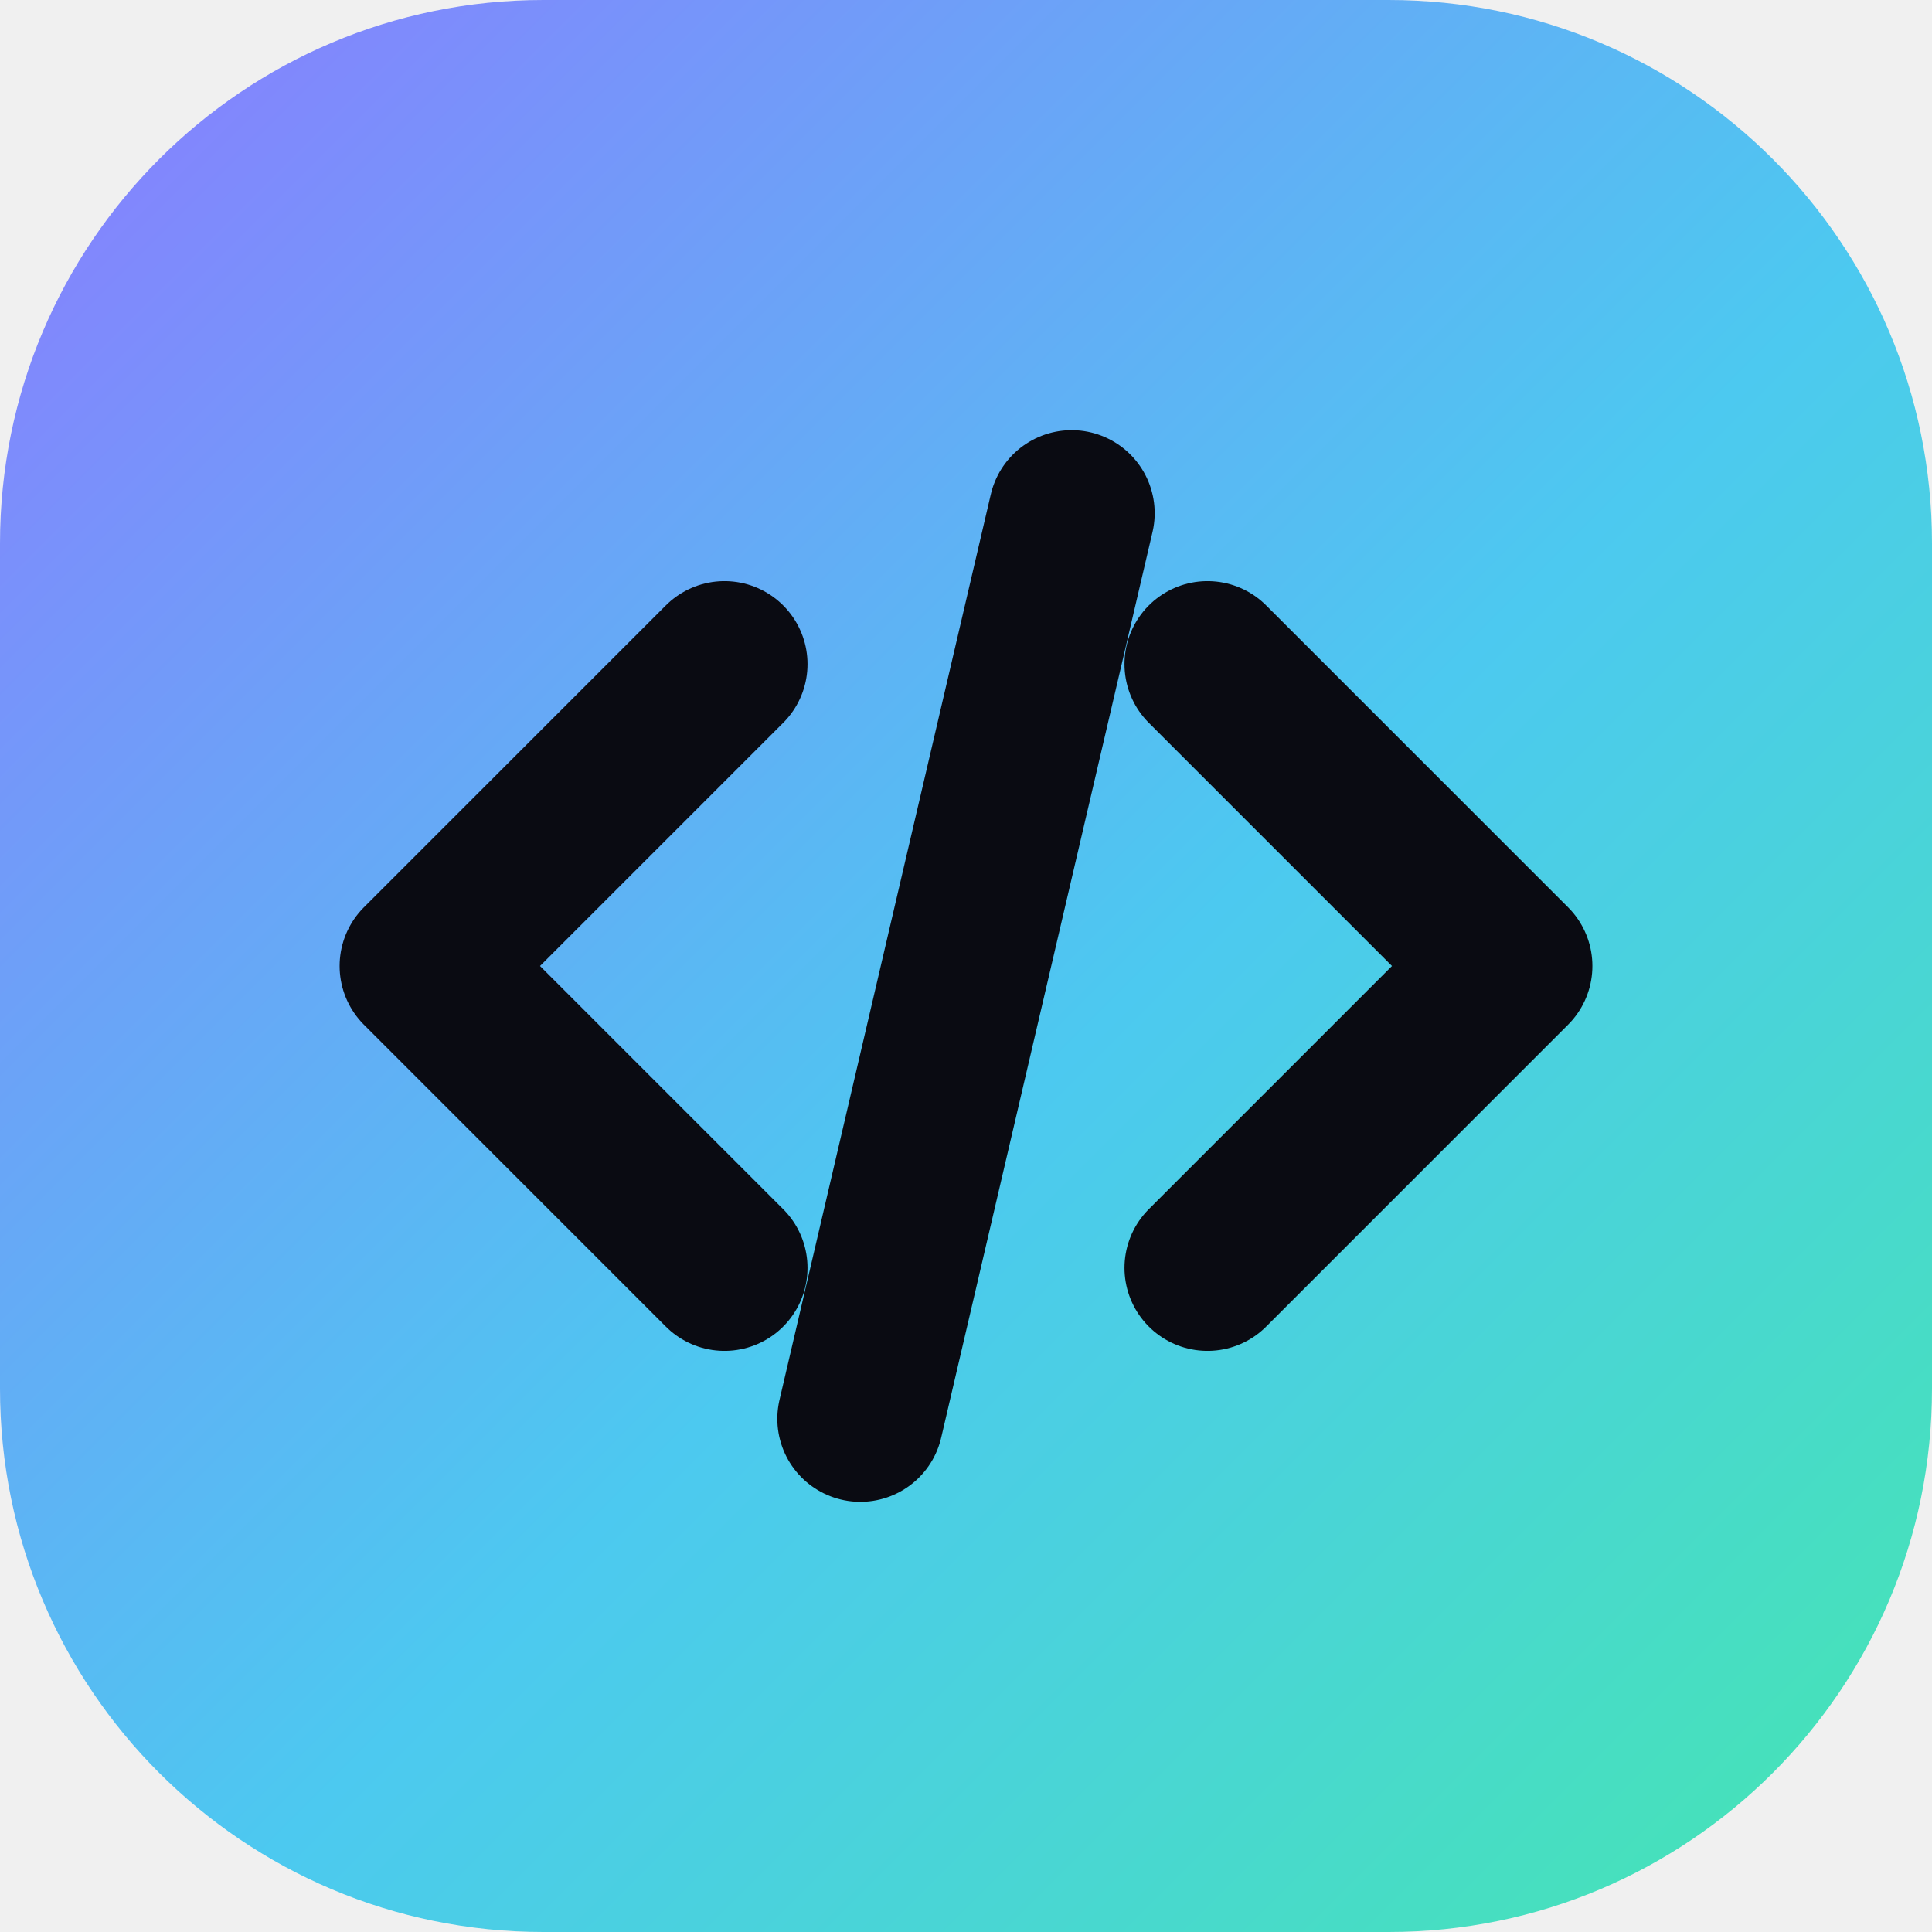
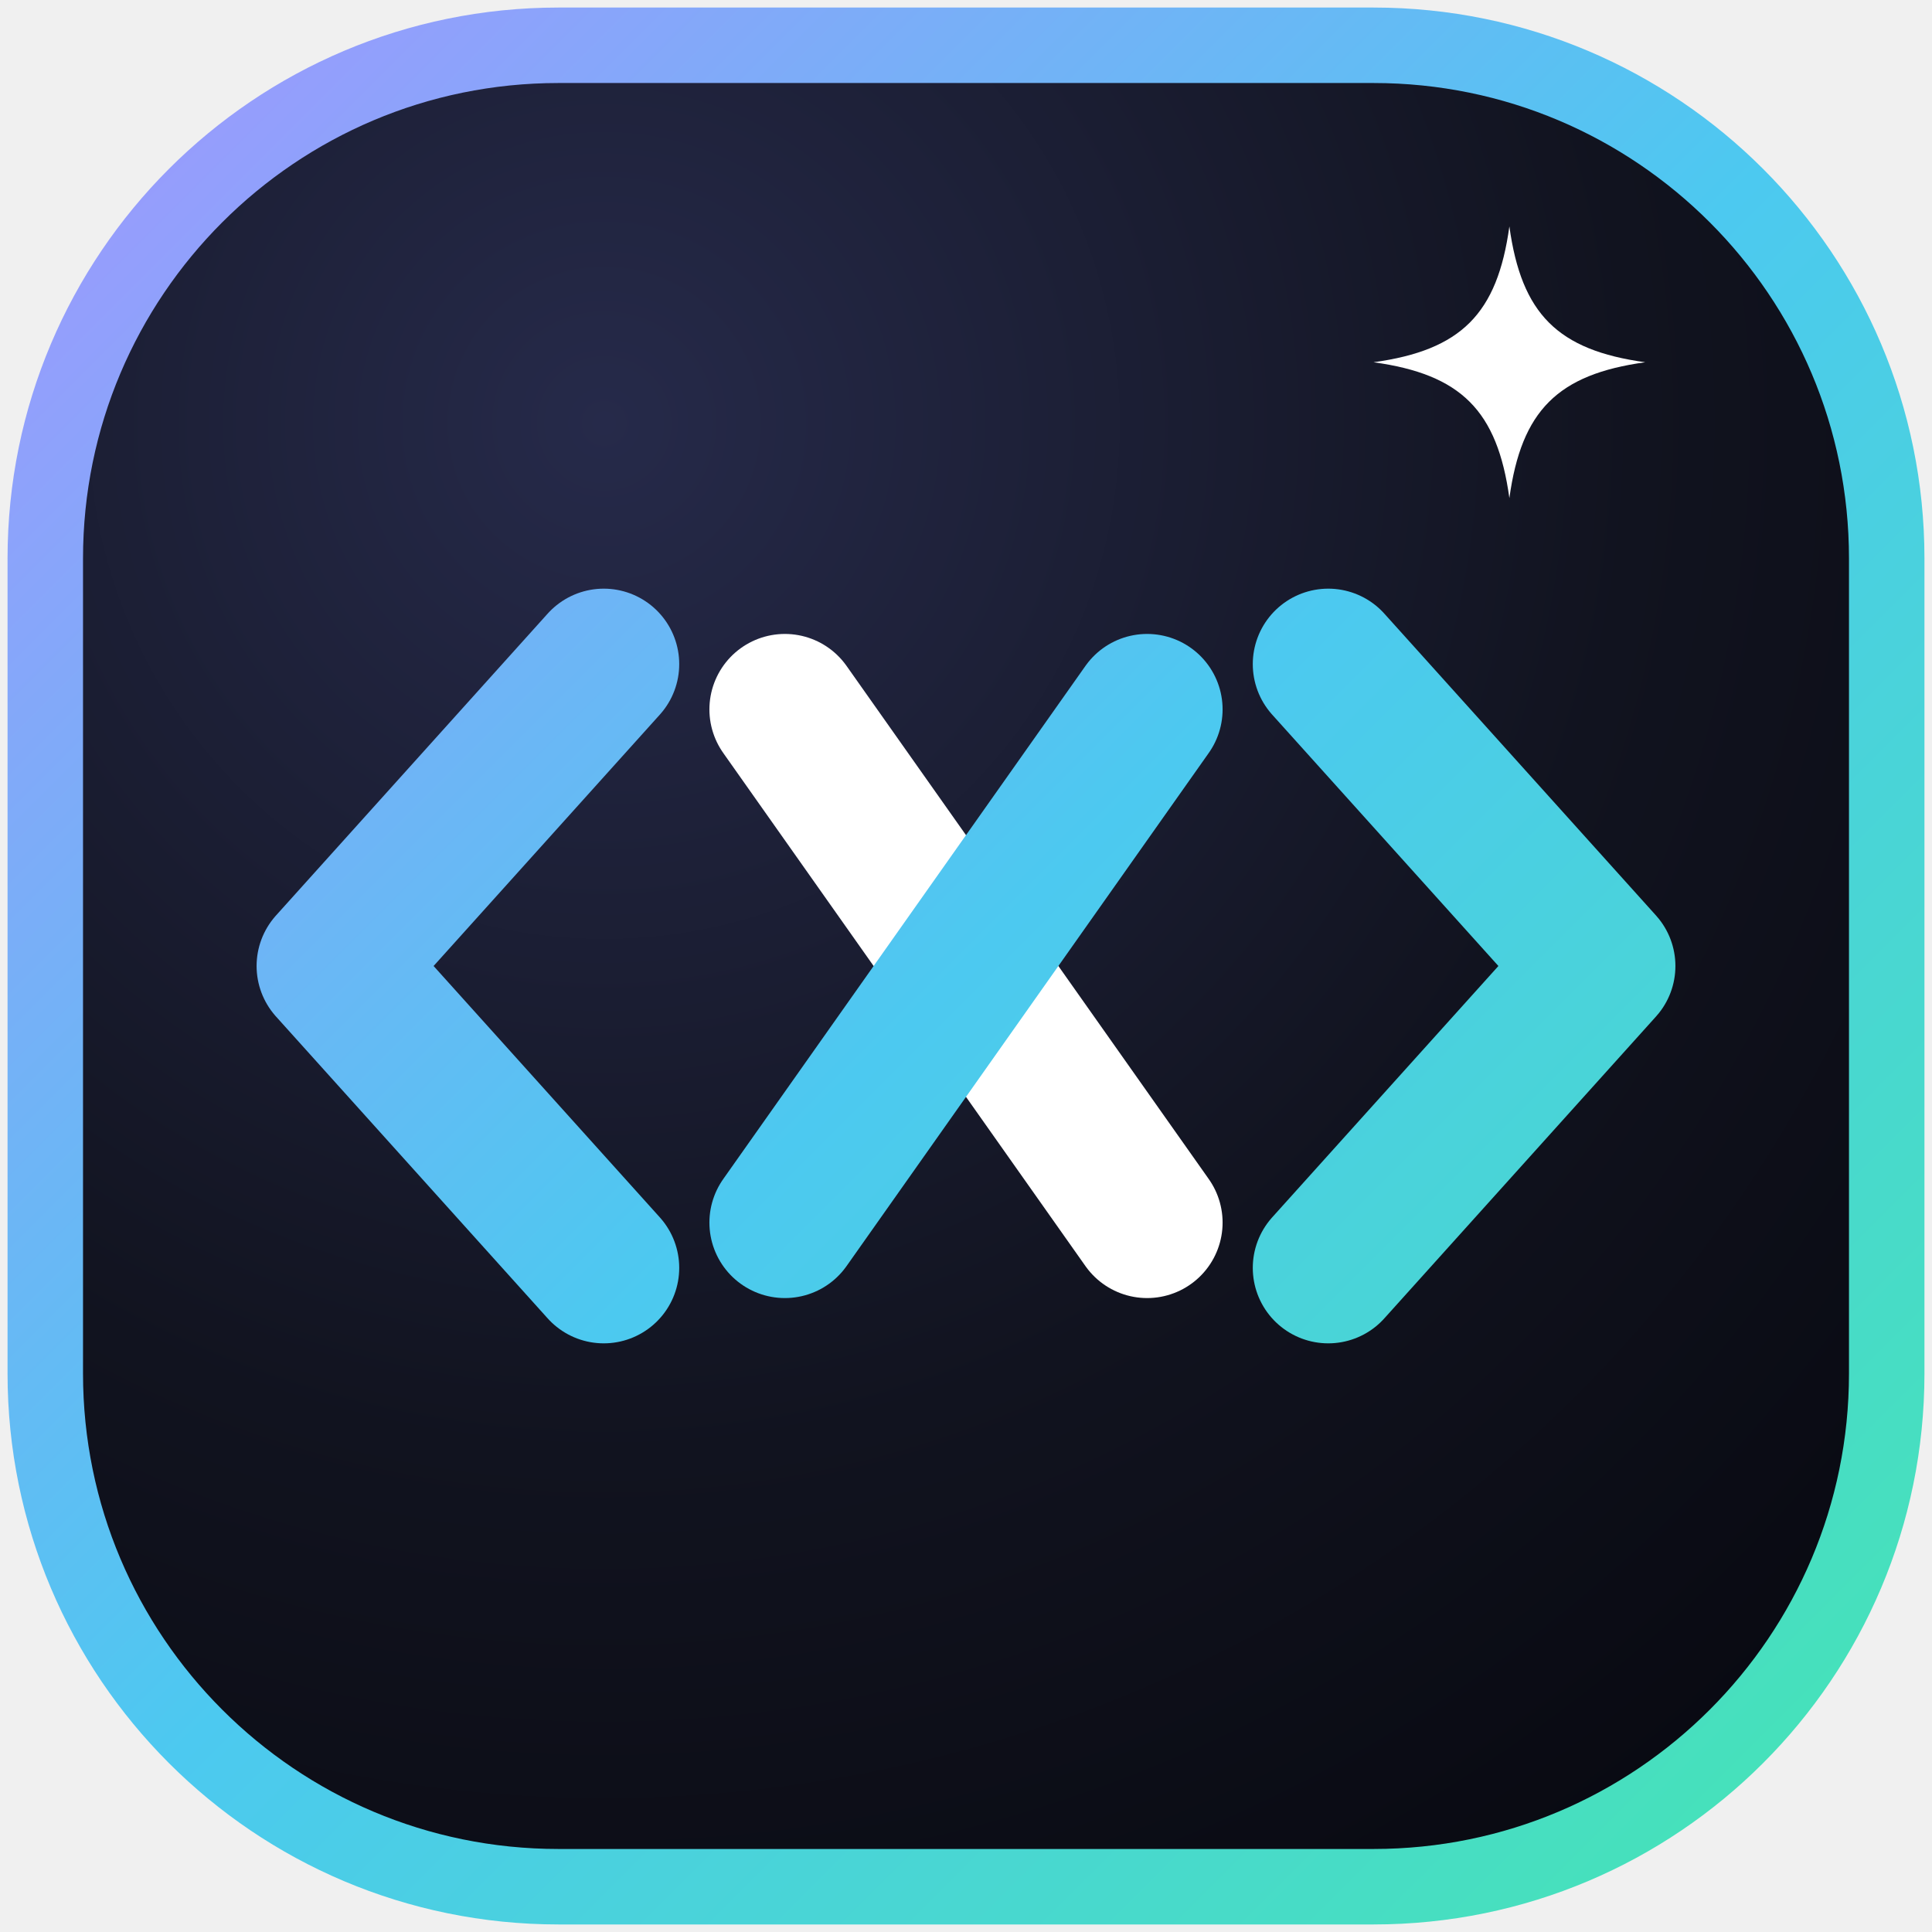
<svg xmlns="http://www.w3.org/2000/svg" viewBox="0 0 64 64">
  <defs>
    <linearGradient id="g" x1="0" y1="0" x2="64" y2="64" gradientUnits="userSpaceOnUse">
-       <stop offset="0" stop-color="#8b7bff" />
-       <stop offset="0.55" stop-color="#4cc9f0" />
+       <stop offset="0" stop-color="#a594ff" />
+       <stop offset="0.5" stop-color="#4cc9f0" />
      <stop offset="1" stop-color="#45e6b0" />
    </linearGradient>
+     <radialGradient id="bg" cx="0.3" cy="0.2" r="0.95">
+       <stop offset="0" stop-color="#262a4a" />
+       <stop offset="0.6" stop-color="#11131f" />
+       <stop offset="1" stop-color="#090a12" />
+     </radialGradient>
  </defs>
-   <rect width="64" height="64" rx="18" fill="url(#g)" />
-   <path d="M24 22 14 32l10 10M40 22l10 10-10 10M35.5 17l-7 30" fill="none" stroke="#0a0b12" stroke-width="5.5" stroke-linecap="round" stroke-linejoin="round" />
+   <rect x="1.5" y="1.5" width="61" height="61" rx="17" fill="url(#bg)" stroke="url(#g)" stroke-width="2.5" />
+   <g fill="none" stroke-width="5" stroke-linecap="round" stroke-linejoin="round">
+     <path d="M20 22 11 32l9 10M44 22l9 10-9 10" stroke="url(#g)" />
+     <path d="M26 23.5 38 40.5" stroke="#fff" />
+     <path d="M38 23.5 26 40.5" stroke="url(#g)" />
+   </g>
+   <path d="M50 7.5c.4 2.9 1.6 4.1 4.5 4.5-2.9.4-4.1 1.6-4.5 4.5-.4-2.9-1.6-4.1-4.5-4.5 2.9-.4 4.1-1.6 4.5-4.5z" fill="#fff" />
</svg>
